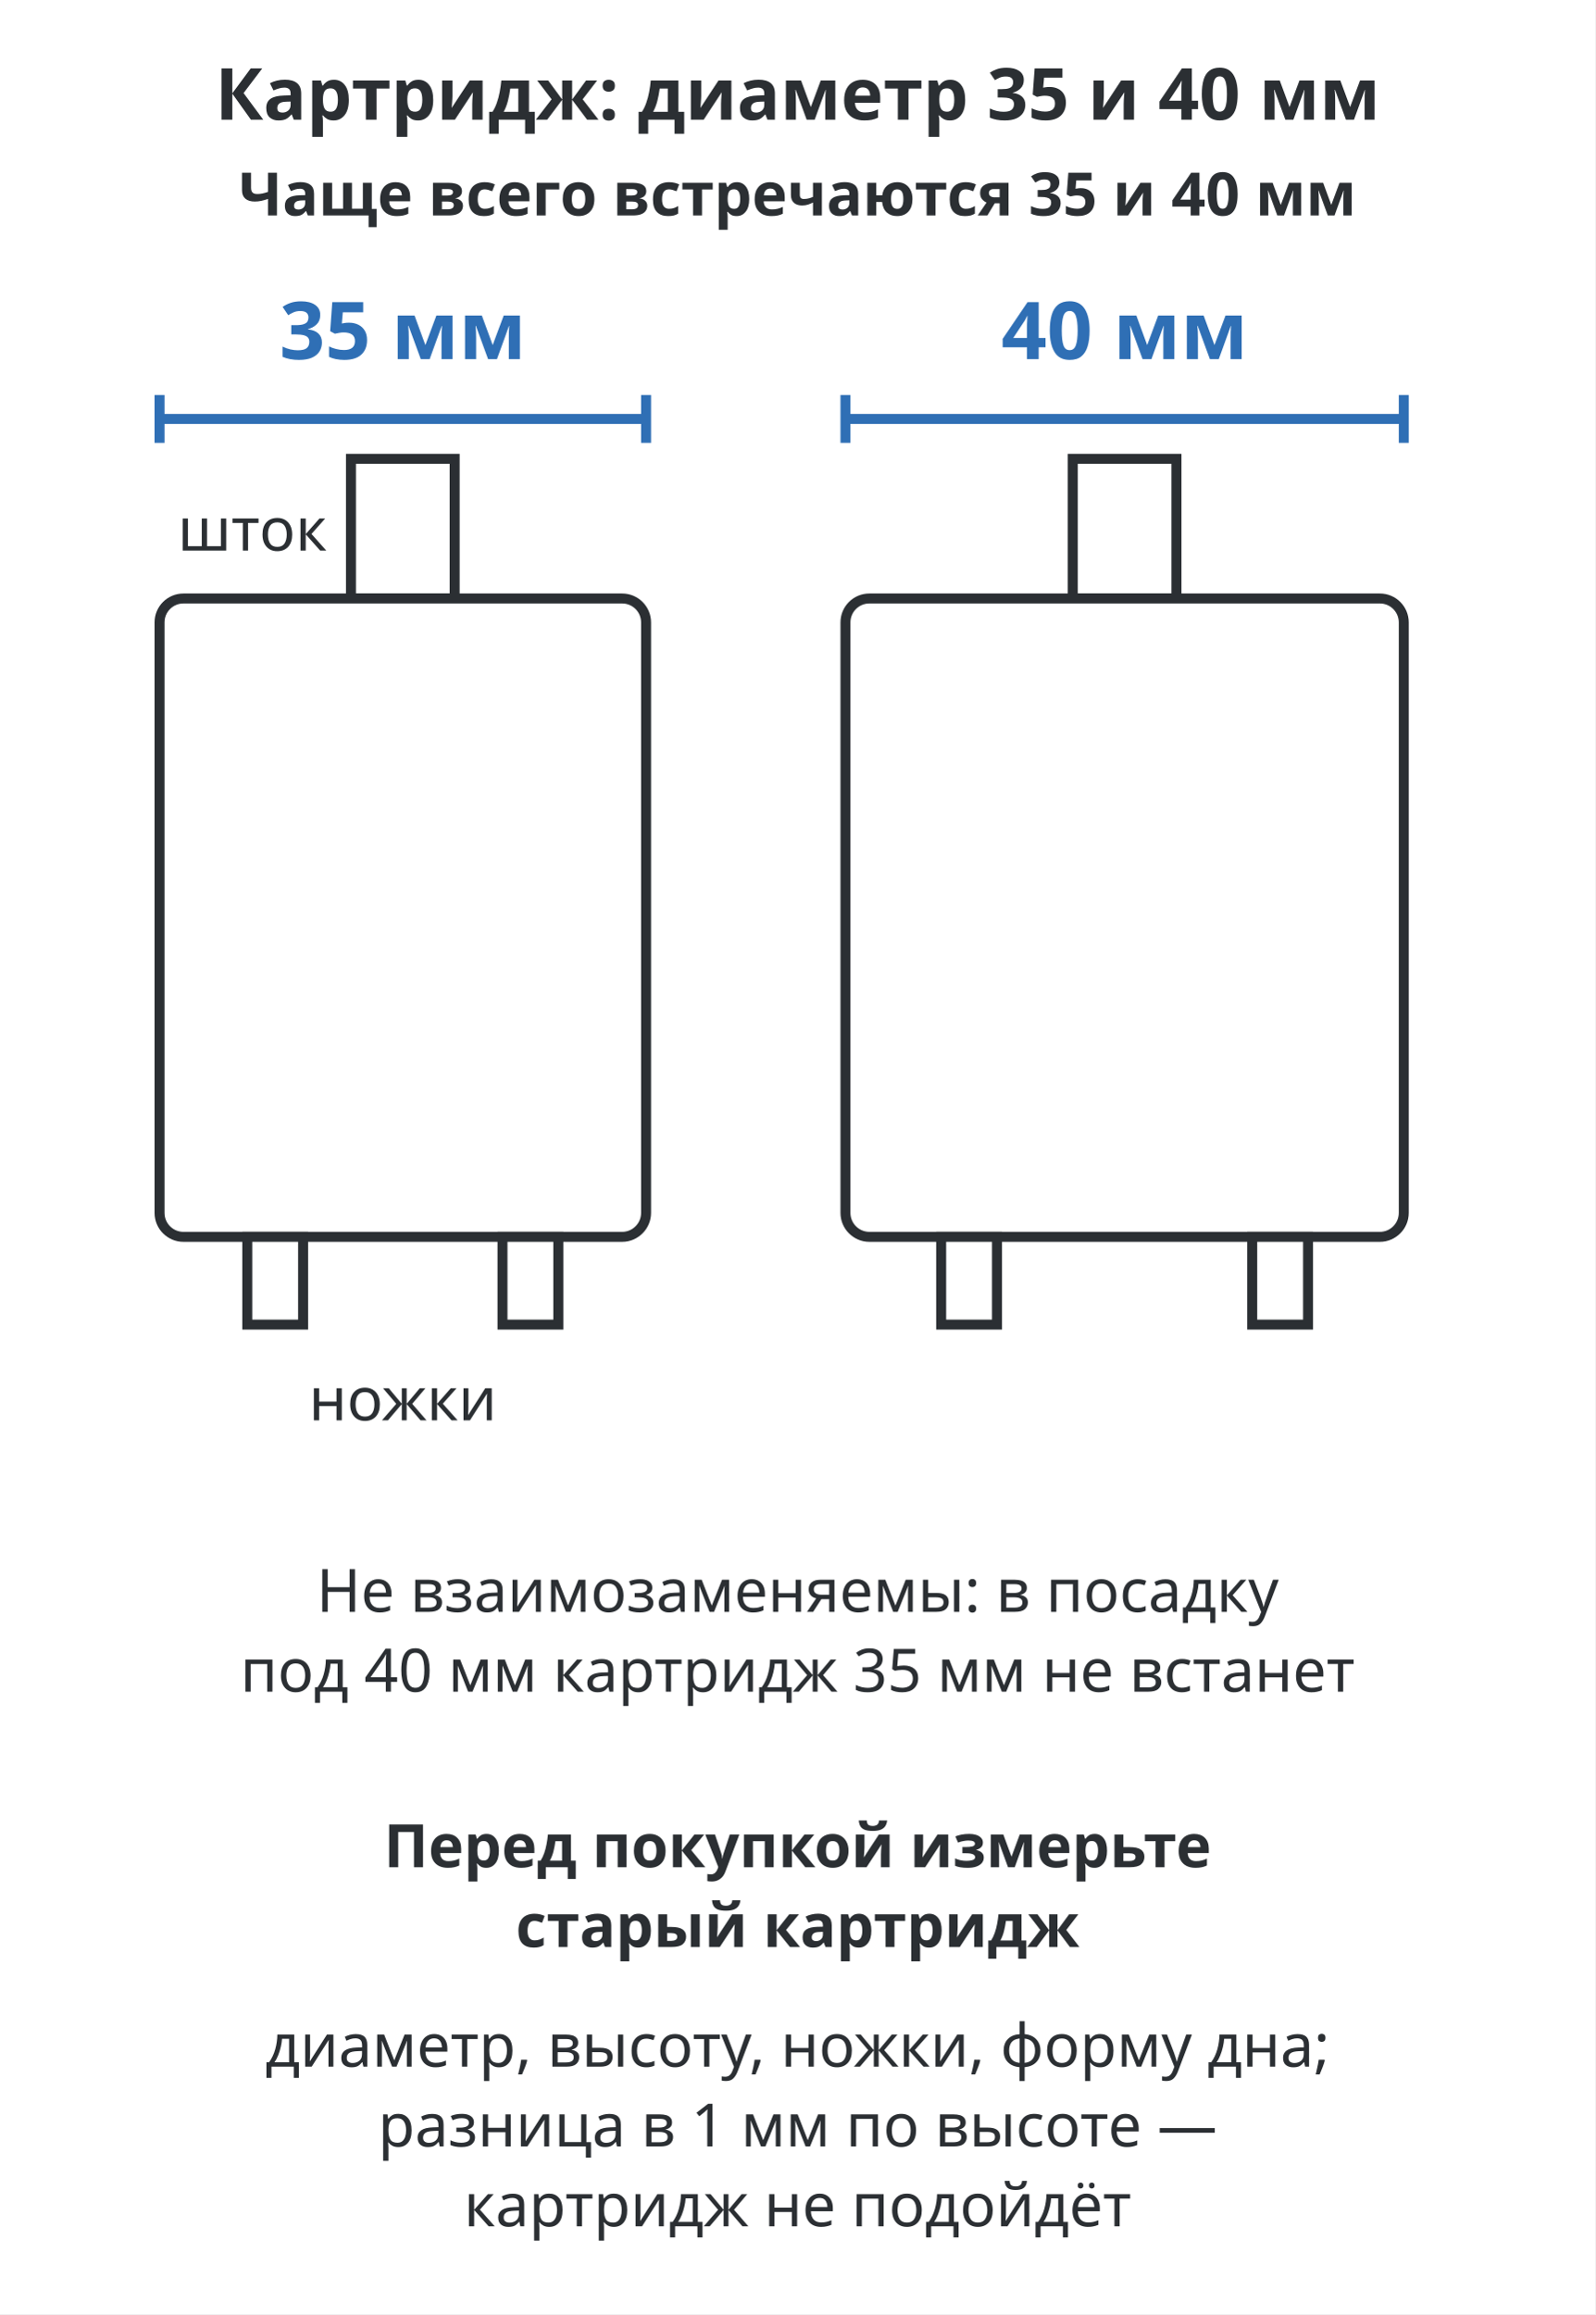
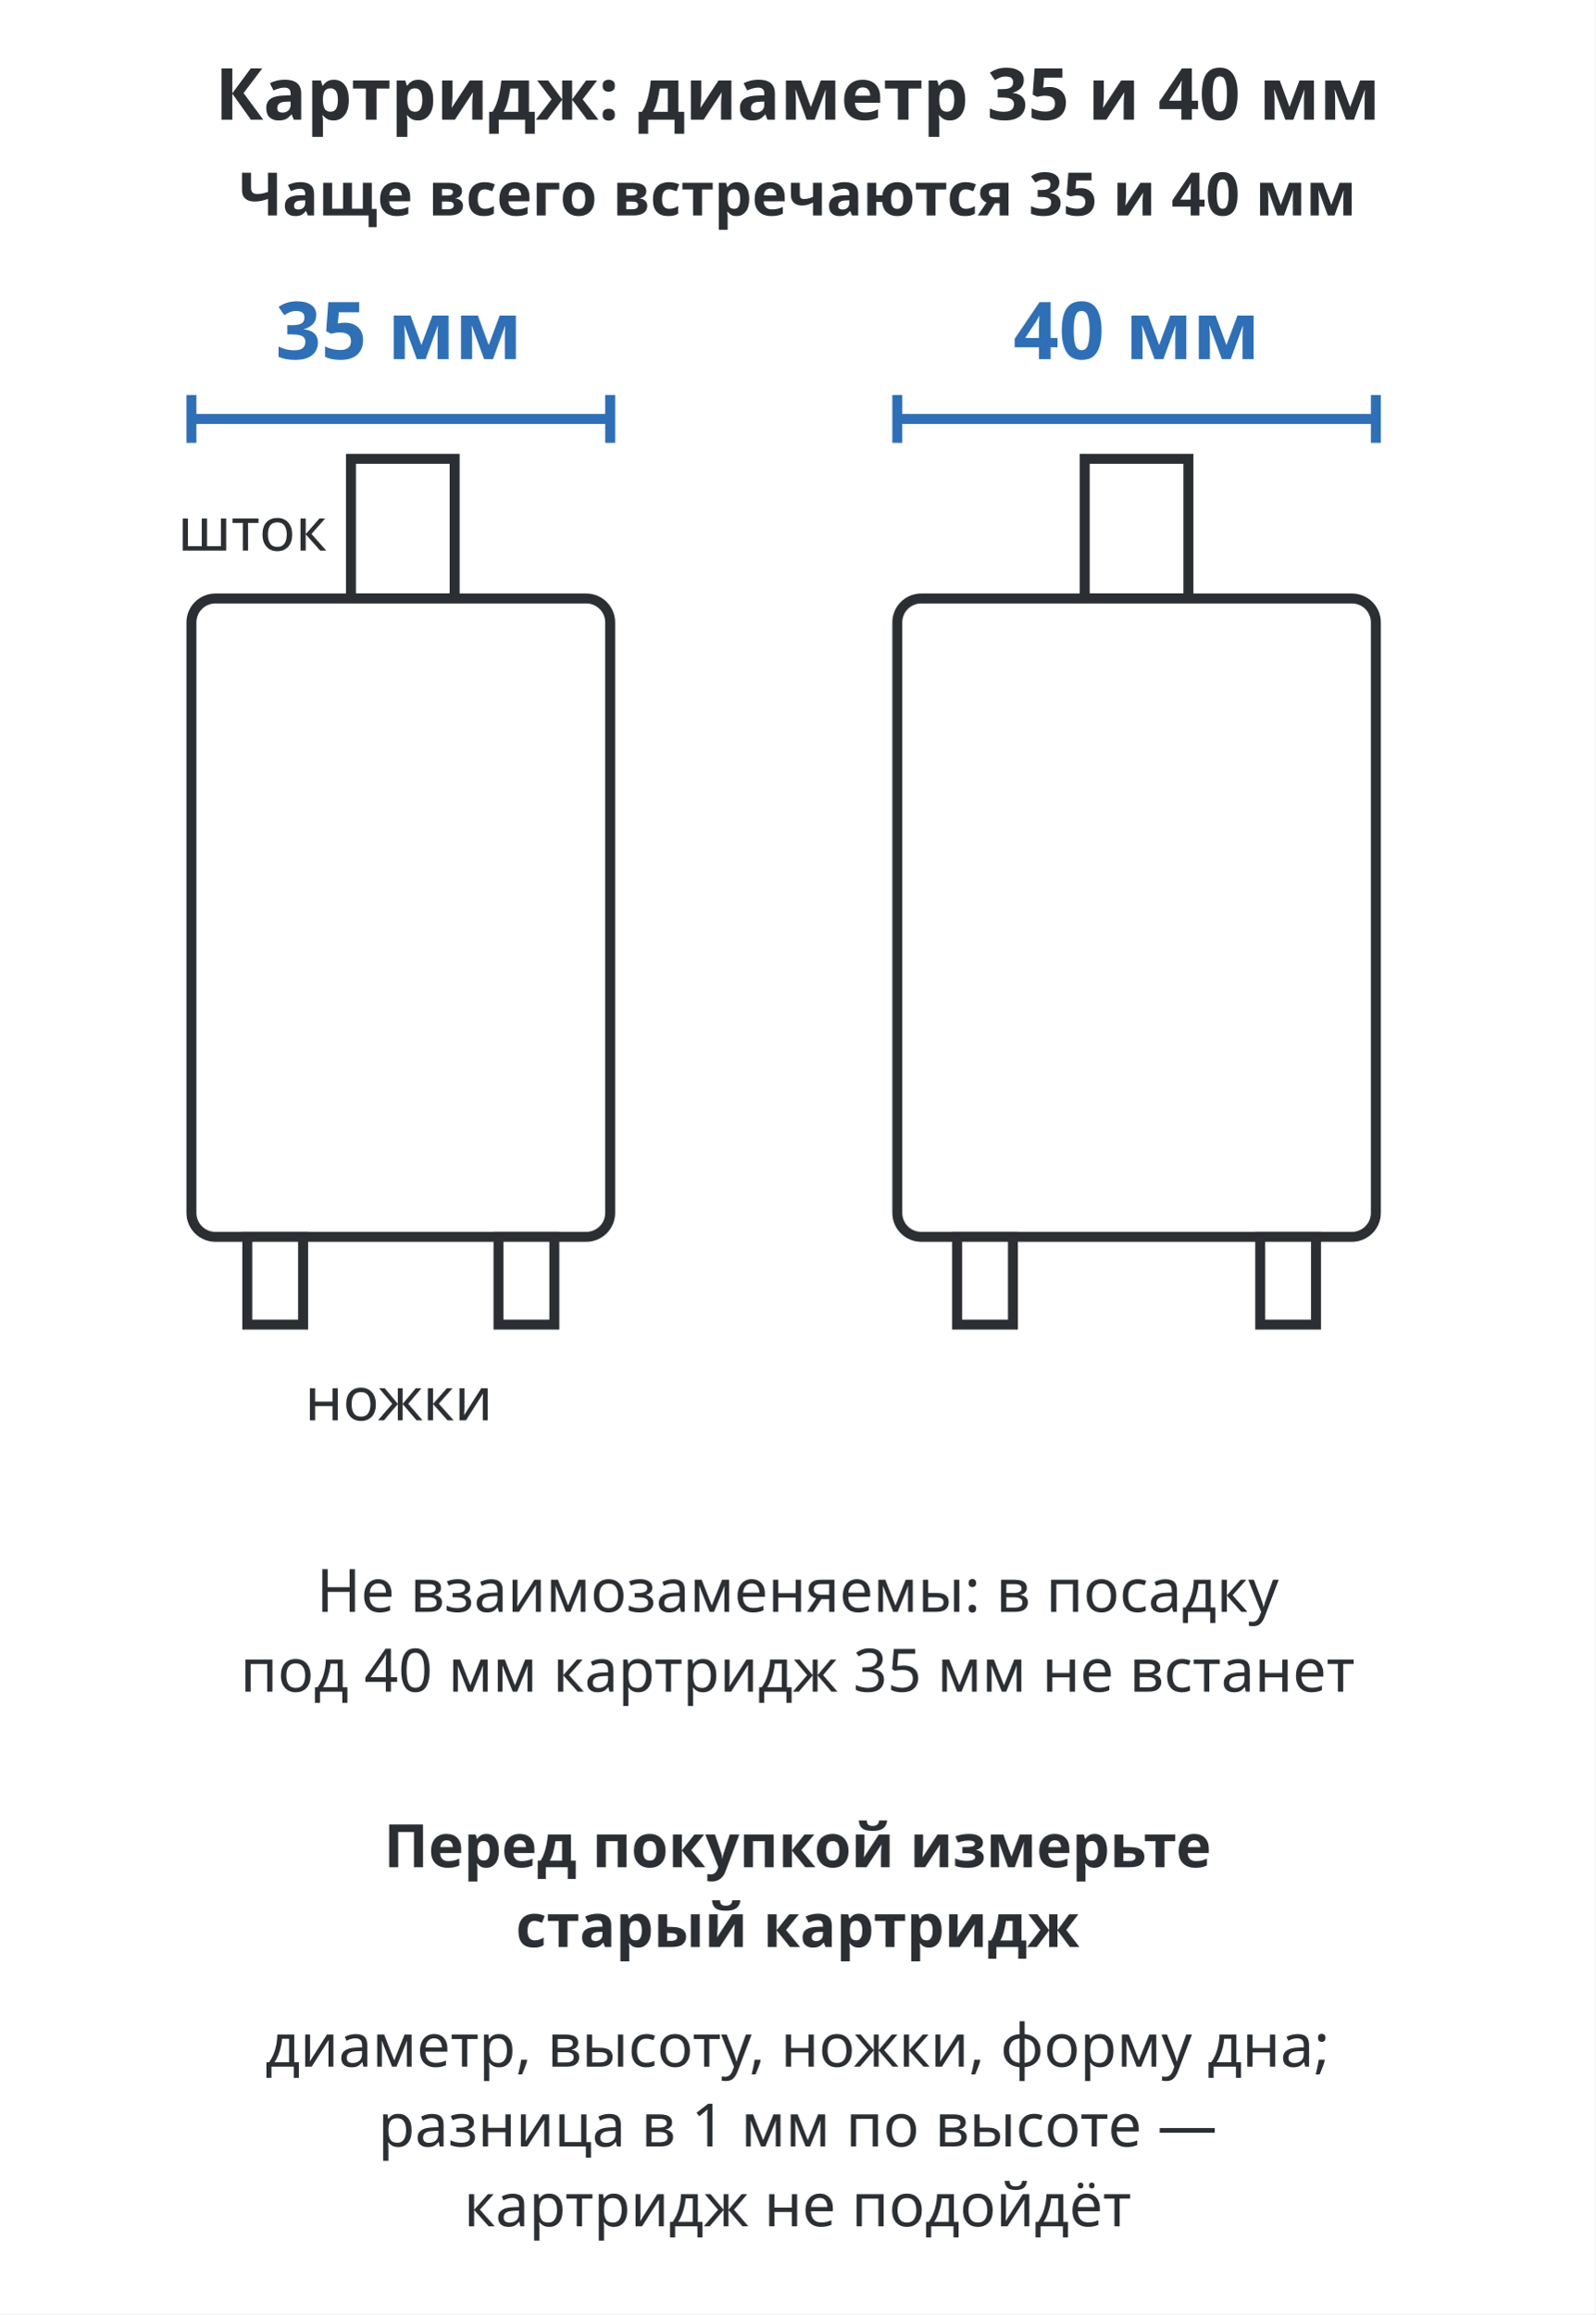
<svg xmlns="http://www.w3.org/2000/svg" viewBox="0 0 400 580" role="img" aria-label="Картриджи 35 и 40 мм" font-family="system-ui, sans-serif" font-size="15" fill="#2b2f33">
  <rect width="400" height="580" fill="#fff" />
  <text x="200" y="30" text-anchor="middle" font-size="18" font-weight="600">Картридж: диаметр 35 и 40 мм</text>
  <text x="200" y="54" text-anchor="middle" font-weight="600">Чаще всего встречаются 35 и 40 мм</text>
  <g stroke="#2b2f33" stroke-width="2.5" fill="#fff">
    <rect x="88" y="115" width="26" height="35" />
-     <rect x="40" y="150" width="122" height="160" rx="6" />
+     <rect x="48" y="150" width="105" height="160" rx="6" />
    <rect x="62" y="310" width="14" height="22" />
-     <rect x="126" y="310" width="14" height="22" />
+     <rect x="125" y="310" width="14" height="22" />
  </g>
-   <path d="M40 105 H162 M40 99 V111 M162 99 V111" stroke="#2f6fb5" stroke-width="2.5" fill="none" />
-   <text x="101" y="90" text-anchor="middle" font-size="20" font-weight="700" fill="#2f6fb5">35 мм</text>
+   <path d="M48 105 H153 M48 99 V111 M153 99 V111" stroke="#2f6fb5" stroke-width="2.5" fill="none" />
+   <text x="100" y="90" text-anchor="middle" font-size="20" font-weight="700" fill="#2f6fb5">35 мм</text>
  <text x="82" y="138" text-anchor="end">шток</text>
-   <text x="101" y="356" text-anchor="middle">ножки</text>
+   <text x="100" y="356" text-anchor="middle">ножки</text>
  <g stroke="#2b2f33" stroke-width="2.5" fill="#fff">
-     <rect x="269" y="115" width="26" height="35" />
-     <rect x="212" y="150" width="140" height="160" rx="6" />
-     <rect x="236" y="310" width="14" height="22" />
-     <rect x="314" y="310" width="14" height="22" />
+     <rect x="272" y="115" width="26" height="35" />
+     <rect x="225" y="150" width="120" height="160" rx="6" />
+     <rect x="240" y="310" width="14" height="22" />
+     <rect x="316" y="310" width="14" height="22" />
  </g>
-   <path d="M212 105 H352 M212 99 V111 M352 99 V111" stroke="#2f6fb5" stroke-width="2.5" fill="none" />
-   <text x="282" y="90" text-anchor="middle" font-size="20" font-weight="700" fill="#2f6fb5">40 мм</text>
+   <path d="M225 105 H345 M225 99 V111 M345 99 V111" stroke="#2f6fb5" stroke-width="2.5" fill="none" />
+   <text x="285" y="90" text-anchor="middle" font-size="20" font-weight="700" fill="#2f6fb5">40 мм</text>
  <text x="200" y="404" text-anchor="middle">Не взаимозаменяемы: в посадку</text>
  <text x="200" y="424" text-anchor="middle">под 40 мм картридж 35 мм не встанет</text>
  <text x="200" y="468" text-anchor="middle" font-weight="600">Перед покупкой измерьте</text>
  <text x="200" y="488" text-anchor="middle" font-weight="600">старый картридж</text>
  <text x="200" y="518" text-anchor="middle">диаметр, высоту, ножки, форму дна;</text>
  <text x="200" y="538" text-anchor="middle">разница в 1 мм по высоте —</text>
  <text x="200" y="558" text-anchor="middle">картридж не подойдёт</text>
</svg>
